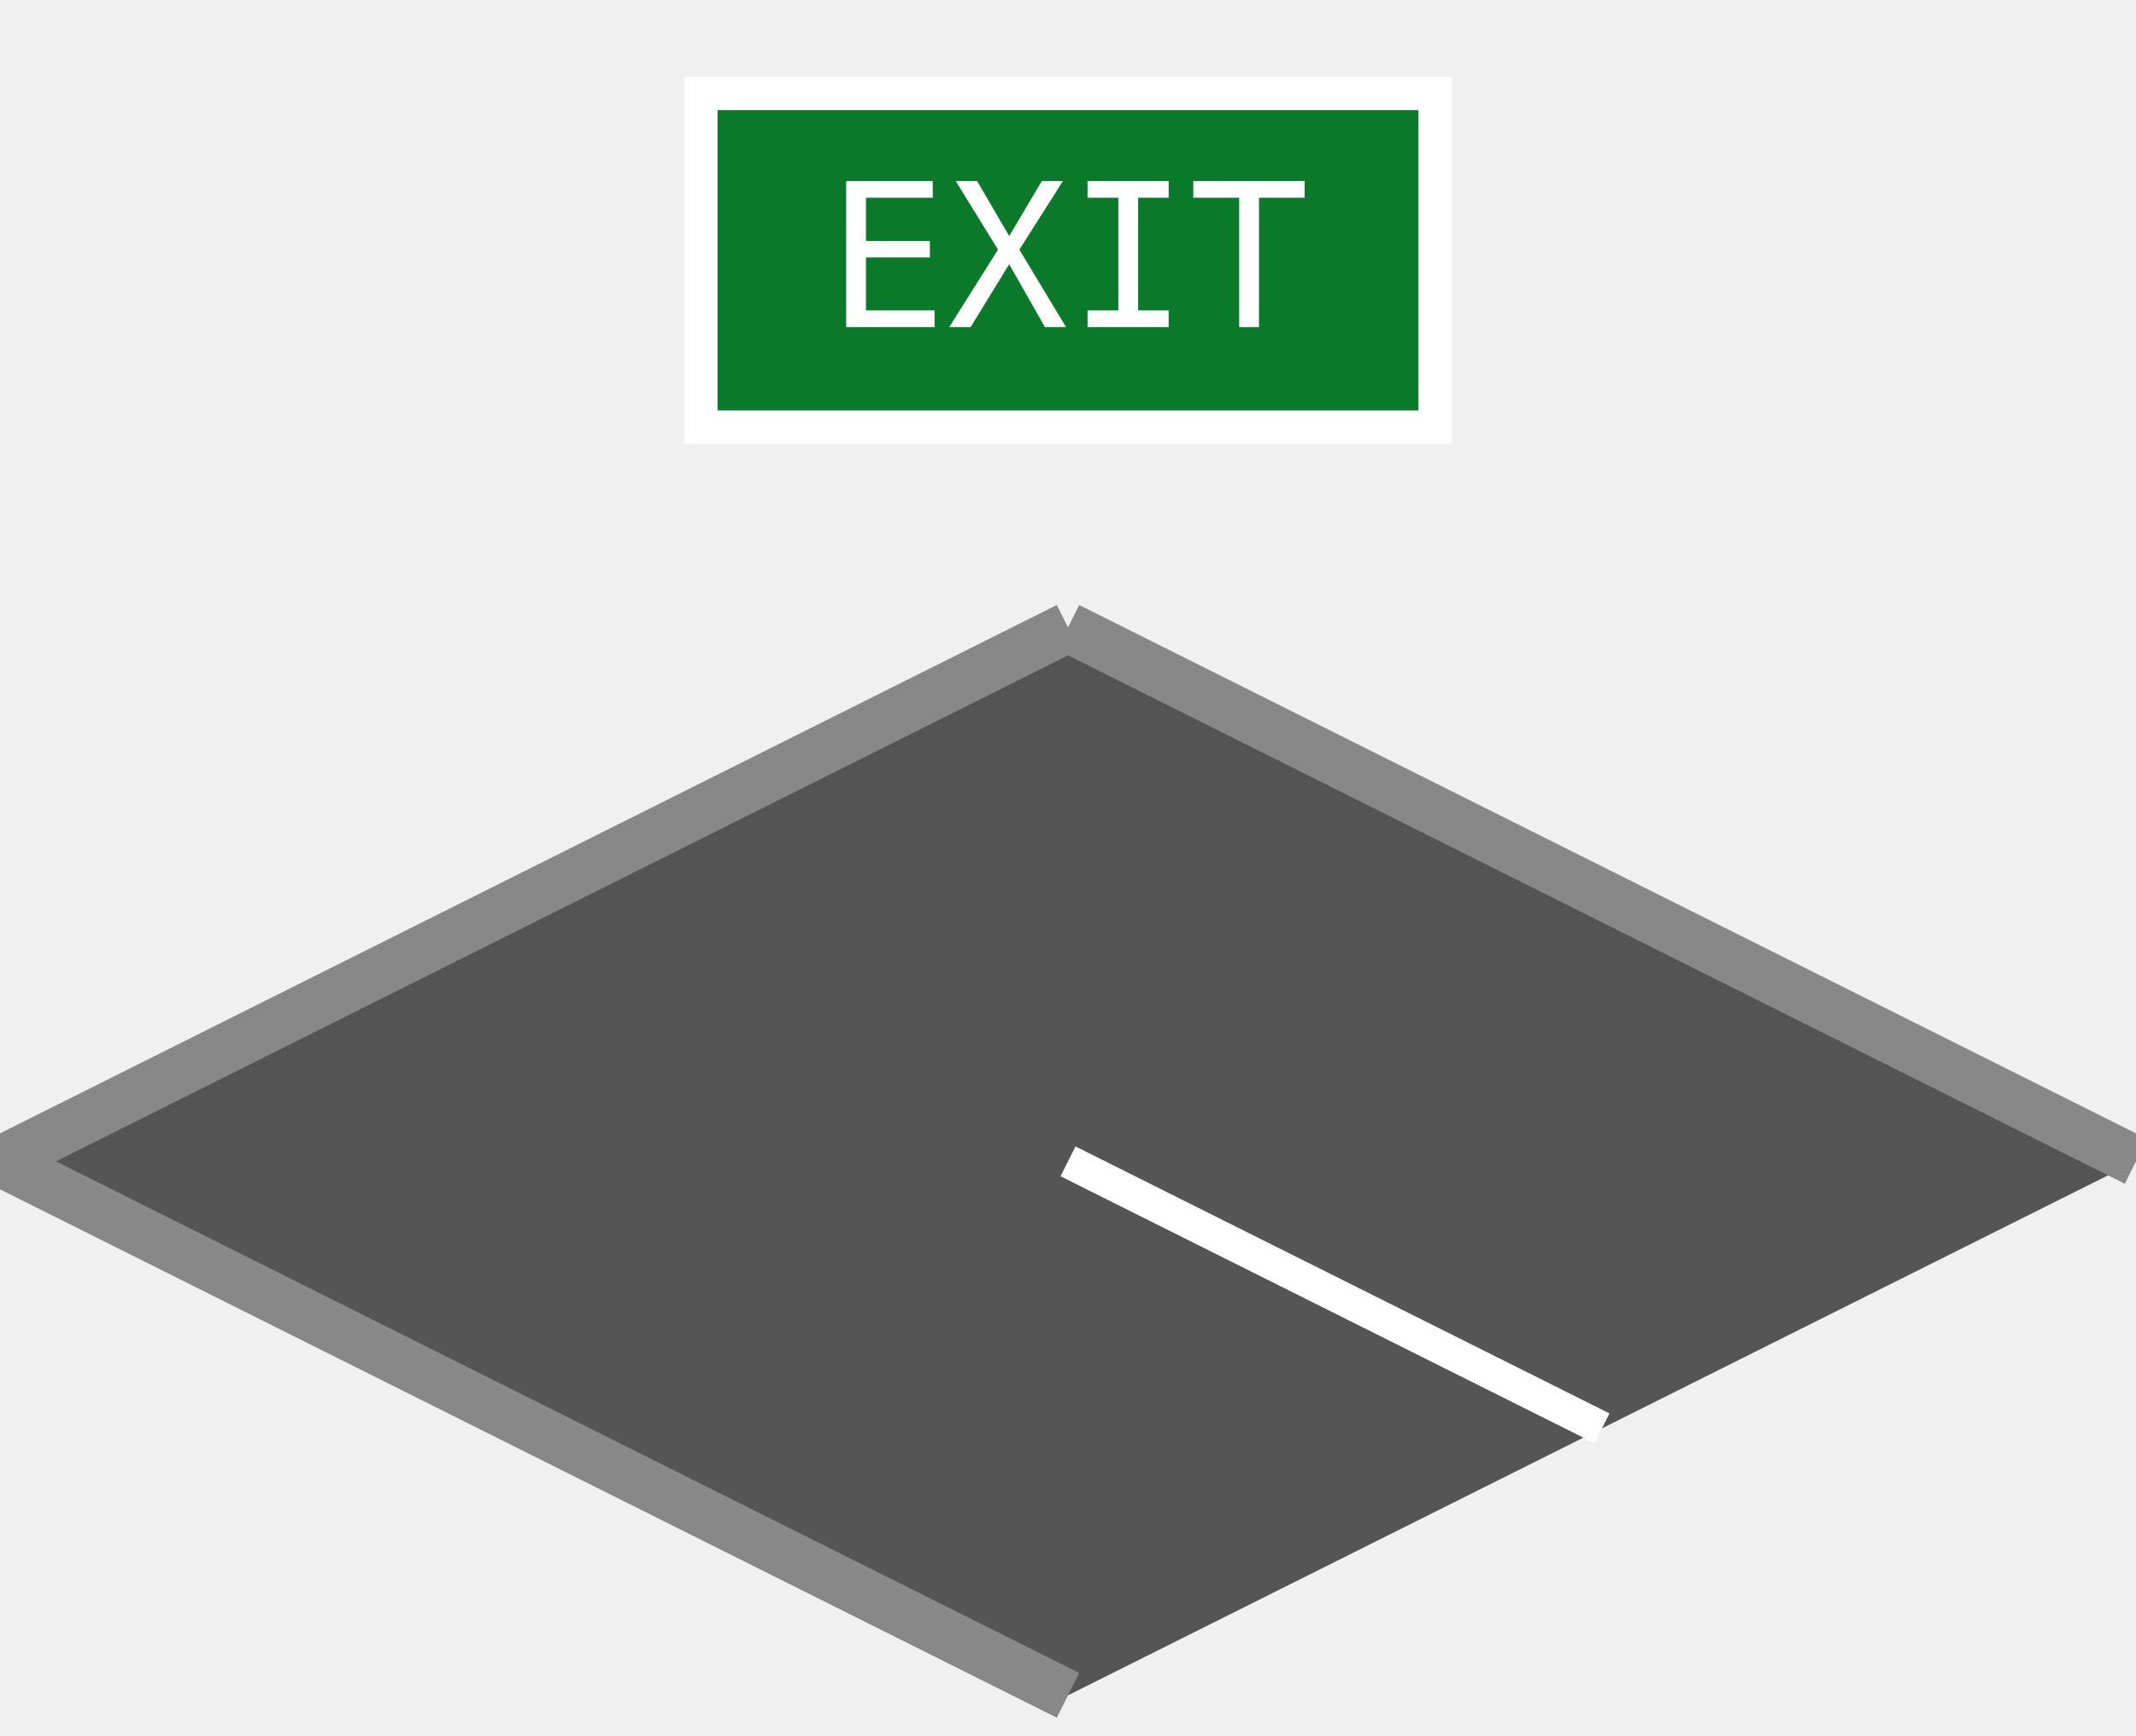
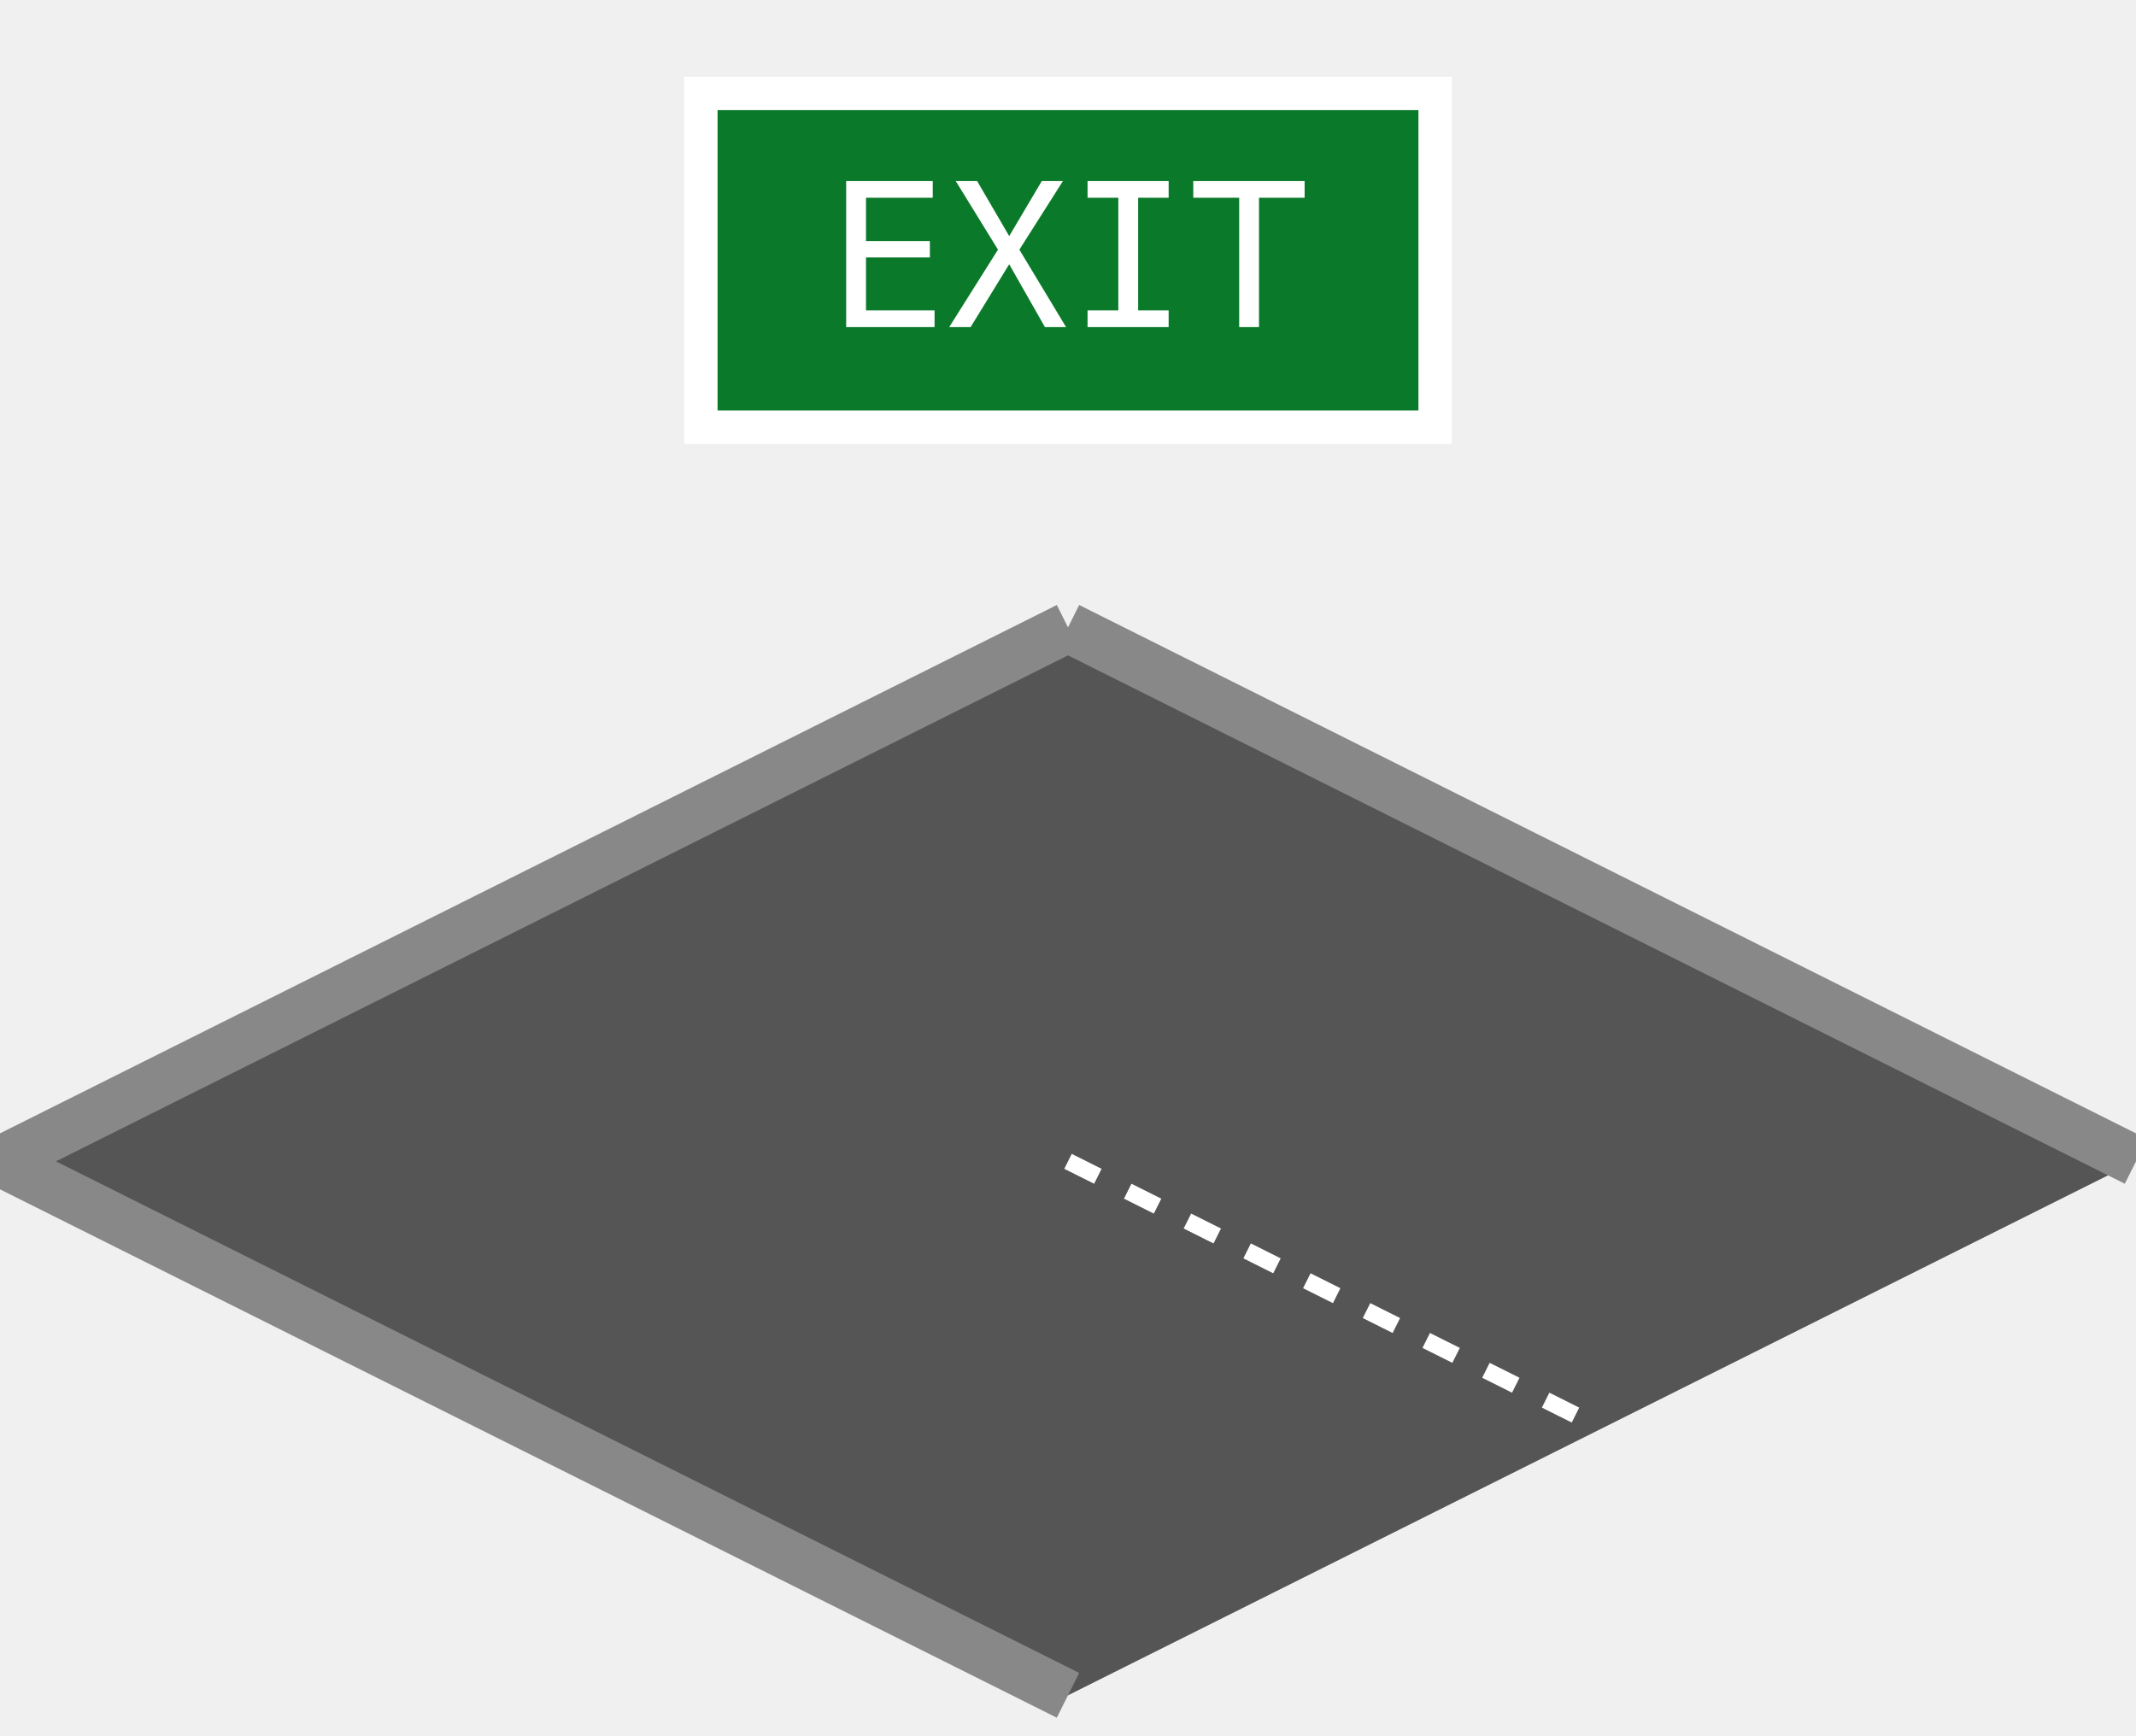
<svg xmlns="http://www.w3.org/2000/svg" version="1.1" width="128" height="104">
  <defs />
  <g>
    <path fill="#555" stroke="none" paint-order="stroke fill markers" d=" M 64 37.6 L 128 69.6 L 64 101.6 L 0 69.6 Z" />
    <path fill="none" stroke="#888" paint-order="fill stroke markers" d=" M 64 37.6 L 128 69.6" stroke-miterlimit="10" stroke-width="3" />
    <path fill="none" stroke="#888" paint-order="fill stroke markers" d=" M 64 101.6 L 0 69.6" stroke-miterlimit="10" stroke-width="3" />
    <path fill="none" stroke="#888" paint-order="fill stroke markers" d=" M 0 69.6 L 64 37.6" stroke-miterlimit="10" stroke-width="3" />
-     <path fill="none" stroke="#fff" paint-order="fill stroke markers" d=" M 64 69.6 L 96 85.6" stroke-miterlimit="10" stroke-width="2" />
+     <path fill="none" stroke="#fff" paint-order="fill stroke markers" d=" M 64 69.6 L 96 85.6" stroke-miterlimit="10" stroke-width="1" stroke-dasharray="2" />
    <rect fill="#0a7a2a" stroke="none" x="42" y="5.6" width="44" height="20" />
    <rect fill="none" stroke="#fff" x="42" y="5.6" width="44" height="20" stroke-miterlimit="10" stroke-width="2" />
    <text fill="#fff" stroke="none" font-family="monospace" font-size="12px" font-style="normal" font-weight="normal" text-decoration="normal" x="64" y="19.6" text-anchor="middle" dominant-baseline="alphabetic">EXIT</text>
  </g>
</svg>
